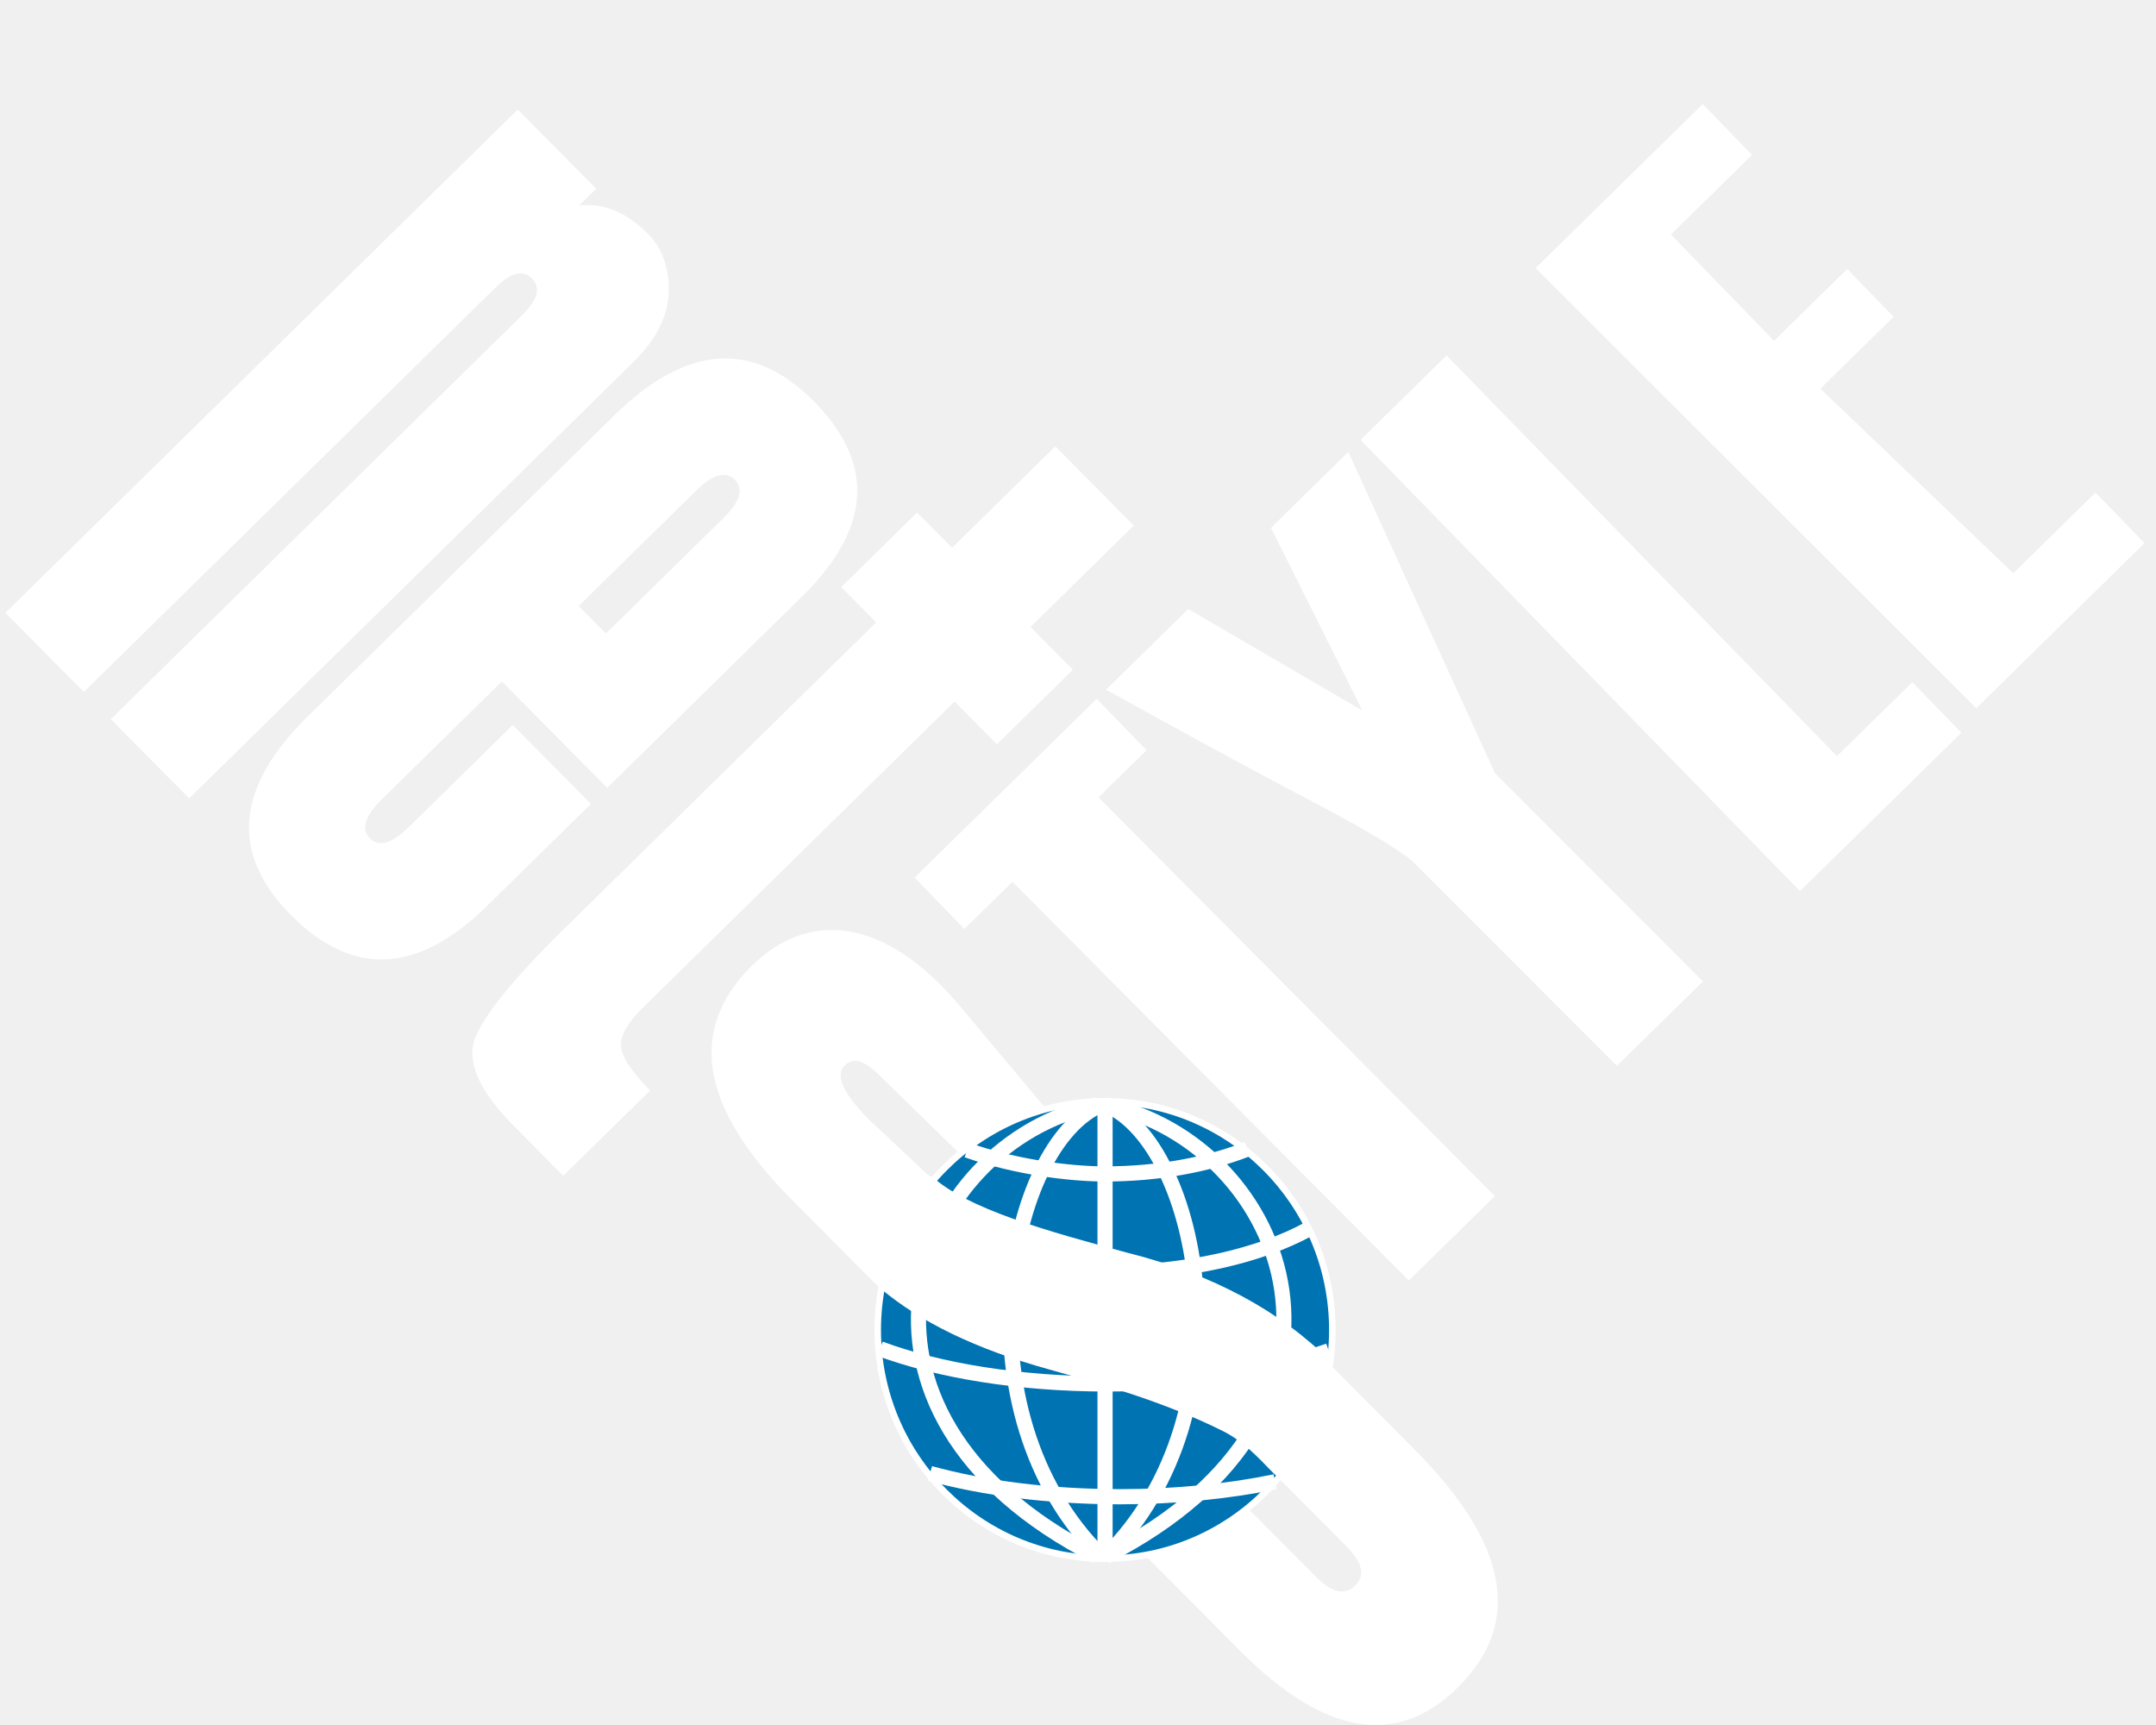
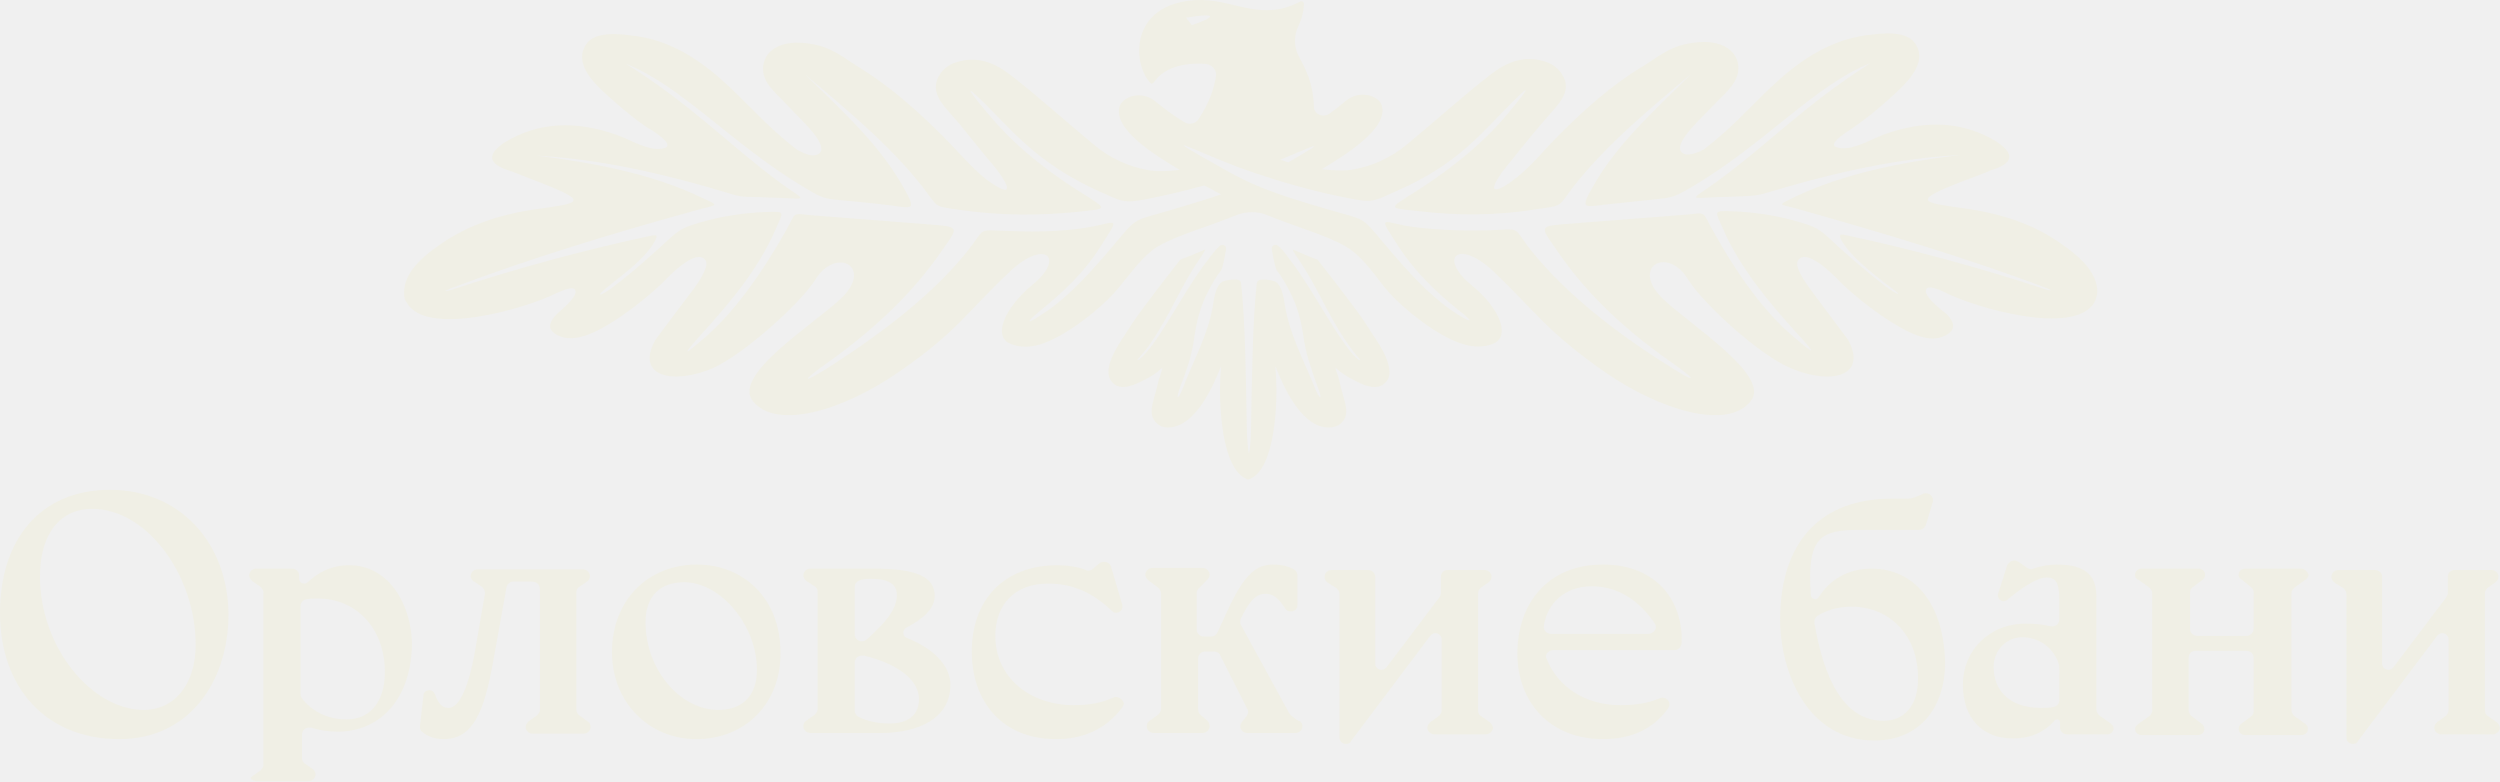
- <svg xmlns="http://www.w3.org/2000/svg" width="90" height="72" viewBox="0 0 90 72" fill="none">
-   <path d="M47.861 31.313L45.855 33.282L62.401 49.922L58.81 53.447L42.264 36.806L40.257 38.775L38.178 36.63L45.782 29.168L47.861 31.313Z" fill="white" />
-   <path d="M56.282 18.864L62.401 32.265L71.089 40.963L67.498 44.487L58.932 35.916C58.3 35.401 56.892 34.568 54.706 33.415C52.848 32.448 50.003 30.905 46.169 28.788L49.601 25.42L56.87 29.658L53.056 22.031L56.282 18.864Z" fill="white" />
-   <path d="M81.876 30.583L75.138 37.195L56.795 18.361L60.386 14.837L76.683 31.56L79.829 28.472L81.876 30.583Z" fill="white" />
-   <path d="M89.52 22.669L82.497 29.561L64.103 11.19L71.08 4.343L73.138 6.465L69.752 9.787L74.055 14.226L77.111 11.228L79.046 13.223L75.991 16.222L84.042 23.927L87.474 20.559L89.52 22.669Z" fill="white" />
-   <path fill-rule="evenodd" clip-rule="evenodd" d="M52.129 62.994L54.933 65.815C55.601 66.487 56.15 66.606 56.58 66.173C56.996 65.755 56.87 65.21 56.209 64.545L52.753 61.069C51.696 60.005 50.073 59.134 47.894 58.458C43.793 57.267 41.108 56.387 39.847 55.836C38.58 55.278 37.408 54.456 36.316 53.358L33.041 50.063C29.258 46.258 28.692 43.022 31.337 40.36C33.708 37.975 36.923 38.237 40.066 41.989L43.636 46.25C43.176 46.482 42.897 46.484 42.438 46.715L39.991 48.084L36.65 44.824C36.064 44.252 35.606 44.125 35.257 44.476C34.849 44.886 35.194 45.644 36.293 46.75L38.258 48.592C39.343 49.683 40.987 50.561 43.199 51.233C47.197 52.373 49.897 53.253 51.302 53.882C52.714 54.518 54.054 55.479 55.348 56.78L59.068 60.522C62.948 64.426 63.563 67.71 60.91 70.379C58.353 72.951 55.307 72.463 51.774 68.909L47.856 64.967C48.603 64.622 49.526 64.446 50.273 64.101L52.129 62.994Z" fill="white" />
-   <path fill-rule="evenodd" clip-rule="evenodd" d="M46.128 45.967C51.369 45.967 55.617 50.241 55.617 55.513C55.617 60.785 51.369 65.059 46.128 65.059C40.888 65.059 36.639 60.785 36.639 55.513C36.639 50.241 40.888 45.967 46.128 45.967Z" fill="#0073B2" stroke="white" stroke-width="0.273" />
-   <path d="M37.712 51.353C39.754 52.448 42.765 53.139 46.129 53.134C49.539 53.129 52.592 52.416 54.636 51.296" stroke="white" stroke-width="0.633" />
-   <path d="M40.372 48.004C42.369 48.712 44.647 48.999 46.129 48.999C48.36 48.999 50.419 48.612 52.075 47.959" stroke="white" stroke-width="0.633" />
-   <path d="M36.738 56.296C39.188 57.205 42.533 57.765 46.221 57.765C49.792 57.765 53.042 57.24 55.468 56.381" stroke="white" stroke-width="0.633" />
-   <path d="M38.822 61.501C41.053 62.112 43.789 62.472 46.746 62.472C49.092 62.472 51.3 62.245 53.226 61.847" stroke="white" stroke-width="0.633" />
-   <path d="M46.129 45.967V65.058" stroke="white" stroke-width="0.633" />
-   <path fill-rule="evenodd" clip-rule="evenodd" d="M38.892 49.093C40.36 50.451 43.696 51.385 47.111 52.301C50.6 53.18 53.473 54.74 55.53 56.809C55.228 59.131 54.456 60.671 53.367 61.684C52.845 61.225 52.127 60.265 51.025 59.719C48.692 58.564 46.273 57.846 43.78 57.155C40.742 56.313 38.422 55.183 36.752 53.777C37.15 52.093 37.792 50.516 38.892 49.093Z" fill="white" />
-   <path d="M7.899 33.322L4.625 30.018L21.795 13.155C22.446 12.516 22.584 12.007 22.209 11.628C21.833 11.25 21.332 11.368 20.706 11.983L3.499 28.882L0.225 25.578L21.614 4.572L24.888 7.876L24.17 8.581C25.183 8.455 26.146 8.852 27.057 9.771C27.647 10.367 27.933 11.168 27.915 12.178C27.897 13.187 27.39 14.18 26.396 15.156L7.899 33.322Z" fill="white" />
-   <path d="M25.349 32.883L20.95 28.443L15.957 33.346C15.232 34.058 15.061 34.607 15.444 34.994C15.82 35.372 16.37 35.206 17.094 34.494L21.405 30.26L24.668 33.553L20.32 37.823C17.434 40.657 14.708 40.78 12.142 38.191C9.599 35.625 9.833 32.865 12.842 29.909L25.646 17.334C28.655 14.379 31.431 14.184 33.973 16.75C36.539 19.339 36.379 22.051 33.492 24.886L25.349 32.883ZM25.293 26.442L30.193 21.63C30.893 20.942 31.055 20.409 30.68 20.03C30.297 19.644 29.756 19.794 29.056 20.482L24.155 25.295L25.293 26.442Z" fill="white" />
-   <path d="M23.512 49.077L21.444 46.99C19.965 45.499 19.437 44.256 19.858 43.263C20.28 42.27 21.504 40.778 23.53 38.788L36.574 25.977L35.115 24.505L38.283 21.393L39.742 22.865L44.053 18.631L47.328 21.935L43.017 26.169L44.786 27.954L41.617 31.067L39.848 29.281L26.841 42.055C26.215 42.67 25.906 43.203 25.915 43.652C25.943 44.096 26.352 44.717 27.141 45.513L23.512 49.077Z" fill="white" />
-   <path d="M46.155 46.115C53.824 47.747 58.101 58.875 46.155 64.958" stroke="white" stroke-width="0.63" />
-   <path d="M45.782 46.114C38.112 47.747 33.835 58.874 45.782 64.958" stroke="white" stroke-width="0.63" />
-   <path d="M46.155 46.115C50.086 47.734 52.278 58.923 46.155 64.958" stroke="white" stroke-width="0.63" />
-   <path d="M45.987 46.114C42.056 47.734 39.864 58.922 45.987 64.958" stroke="white" stroke-width="0.63" />
+ <svg xmlns="http://www.w3.org/2000/svg" width="160" height="50" viewBox="0 0 160 50" fill="none">
+   <path d="M95.281 46.174L94.778 45.826C94.641 45.739 94.596 45.609 94.596 45.479V37.957C94.596 37.827 94.687 37.697 94.778 37.61L95.281 37.262C95.372 37.175 95.464 37.044 95.464 36.914C95.464 36.653 95.235 36.479 95.007 36.479H92.676C92.402 36.479 92.219 36.653 92.219 36.914V37.957C92.219 38.044 92.173 38.131 92.128 38.218L88.746 42.696C88.654 42.783 88.563 42.87 88.426 42.87C88.197 42.87 88.014 42.696 88.014 42.479V36.914C88.014 36.653 87.786 36.479 87.557 36.479H85.227C84.952 36.479 84.77 36.697 84.77 36.914C84.77 37.088 84.861 37.218 84.998 37.305L85.546 37.653C85.638 37.74 85.729 37.87 85.729 38.001V47.218C85.729 47.435 85.912 47.609 86.141 47.609C86.278 47.609 86.415 47.566 86.461 47.435L91.533 40.696C91.625 40.609 91.716 40.522 91.853 40.522C92.082 40.522 92.265 40.696 92.265 40.914V45.479C92.265 45.609 92.173 45.739 92.082 45.826L91.533 46.218C91.442 46.304 91.351 46.435 91.351 46.566C91.351 46.826 91.579 47 91.808 47H95.098C95.326 47 95.555 46.783 95.555 46.566C95.51 46.391 95.418 46.261 95.281 46.174Z" fill="#F0EFE5" />
+   <path d="M82.624 45.783C82.578 45.739 82.532 45.696 82.487 45.609L79.424 40.001C79.379 39.957 79.379 39.87 79.379 39.783C79.379 39.696 79.379 39.653 79.424 39.566C79.882 38.653 80.293 38.001 80.978 38.001C81.435 38.001 81.801 38.218 82.258 38.957C82.349 39.088 82.441 39.131 82.624 39.131C82.852 39.131 83.035 38.957 83.035 38.74V36.827C83.035 36.653 82.944 36.522 82.806 36.435C82.395 36.218 81.984 36.131 81.481 36.131C80.43 36.131 79.653 36.697 78.556 39.088L77.916 40.479C77.825 40.653 77.688 40.74 77.505 40.74H77.048C76.774 40.74 76.591 40.522 76.591 40.305V37.957C76.591 37.827 76.637 37.74 76.728 37.653L77.276 37.088C77.368 37.001 77.414 36.914 77.414 36.783C77.414 36.522 77.185 36.349 76.957 36.349H73.757C73.484 36.349 73.3 36.566 73.3 36.783C73.3 36.914 73.392 37.044 73.484 37.131L74.123 37.609C74.215 37.697 74.306 37.827 74.306 37.957V45.391C74.306 45.522 74.215 45.652 74.123 45.739L73.575 46.131C73.438 46.218 73.392 46.348 73.392 46.478C73.392 46.739 73.621 46.913 73.849 46.913H76.957C77.231 46.913 77.414 46.696 77.414 46.478C77.414 46.348 77.368 46.218 77.276 46.131L76.82 45.739C76.728 45.652 76.683 45.522 76.683 45.391V42.131C76.683 41.87 76.911 41.696 77.139 41.696H77.688C77.871 41.696 78.053 41.783 78.099 41.957L79.836 45.391C79.882 45.435 79.882 45.522 79.882 45.566C79.882 45.652 79.836 45.739 79.79 45.826L79.47 46.218C79.424 46.304 79.379 46.391 79.379 46.478C79.379 46.739 79.607 46.913 79.836 46.913H82.898C83.172 46.913 83.355 46.696 83.355 46.478C83.355 46.348 83.309 46.261 83.218 46.174C82.944 46.087 82.806 45.913 82.624 45.783Z" fill="#F0EFE5" />
+   <path d="M135.087 46.304L134.355 45.783C134.264 45.696 134.172 45.566 134.172 45.435V38.218C134.172 37.044 133.715 36.131 131.659 36.131C131.156 36.131 130.608 36.218 130.151 36.392C130.105 36.392 130.059 36.435 130.014 36.435C129.922 36.435 129.831 36.392 129.739 36.349L129.191 35.958C129.1 35.914 129.008 35.87 128.917 35.87C128.734 35.87 128.551 36.001 128.46 36.175L127.866 38.044C127.866 38.088 127.866 38.131 127.866 38.131C127.866 38.305 128.049 38.479 128.232 38.479C128.323 38.479 128.414 38.435 128.46 38.392C129.648 37.392 130.516 36.957 130.973 36.957C131.613 36.957 131.796 37.349 131.796 38.435V39.653C131.796 39.914 131.567 40.088 131.339 40.088C131.293 40.088 131.293 40.088 131.248 40.088C130.745 39.957 130.196 39.914 129.648 39.914C127.317 39.914 125.626 41.609 125.626 43.827C125.626 45.957 126.86 47.261 128.825 47.261C130.014 47.261 130.882 46.826 131.522 46.087C131.567 46.044 131.613 46.044 131.659 46.044C131.75 46.044 131.842 46.131 131.842 46.218V46.522V46.566C131.842 46.826 132.07 47 132.299 47H134.858C135.087 47 135.269 46.826 135.269 46.609C135.269 46.479 135.178 46.391 135.087 46.304ZM131.796 43.261V44.827C131.796 45.044 131.613 45.218 131.385 45.261C131.11 45.304 130.836 45.304 130.608 45.304C128.551 45.304 127.592 44.131 127.592 42.696C127.592 41.566 128.46 40.783 129.419 40.783C130.379 40.783 131.202 41.305 131.613 42.131C131.842 42.566 131.796 42.783 131.796 43.261Z" fill="#F0EFE5" />
+   <path d="M119.78 36.392C118.226 36.392 117.083 37.132 116.398 38.218C116.352 38.305 116.261 38.349 116.169 38.349C116.032 38.349 115.895 38.218 115.895 38.088C115.621 34.349 116.535 33.914 119.003 33.914H122.796C123.024 33.914 123.162 33.784 123.253 33.61L123.71 32.088C123.71 32.045 123.71 32.045 123.71 32.001C123.71 31.741 123.481 31.567 123.253 31.567C123.162 31.567 123.116 31.567 123.07 31.61C122.978 31.654 122.887 31.697 122.75 31.741C122.339 31.914 122.339 31.914 121.882 31.914H121.059C116.626 31.914 113.93 34.566 113.93 39.653C113.93 43.001 115.666 47.392 119.962 47.392C122.842 47.392 124.487 45.305 124.487 42.392C124.395 38.566 122.476 36.392 119.78 36.392ZM120.557 46.131C117.952 46.131 116.718 43.348 116.123 39.87C116.123 39.827 116.123 39.827 116.123 39.783C116.123 39.609 116.215 39.479 116.352 39.392C116.855 39.088 117.586 38.827 118.5 38.827C120.968 38.827 122.75 40.696 122.75 43.348C122.796 45.174 121.836 46.131 120.557 46.131Z" fill="#F0EFE5" />
+   <path d="M22.345 36.175C21.157 36.175 20.288 36.697 19.694 37.262C19.648 37.305 19.557 37.349 19.465 37.349C19.283 37.349 19.146 37.218 19.146 37.044V36.827C19.146 36.61 18.963 36.392 18.689 36.392H16.404C16.129 36.392 15.947 36.61 15.947 36.827C15.947 36.957 16.038 37.088 16.129 37.175L16.678 37.566C16.769 37.653 16.86 37.783 16.86 37.914V47.261V48.956C16.86 49.087 16.769 49.217 16.678 49.304L16.129 49.696C16.084 49.739 16.038 49.739 16.038 49.782C16.038 49.826 16.084 49.826 16.084 49.869C16.129 49.913 16.175 49.913 16.221 49.956C16.221 49.956 16.221 49.956 16.266 49.956C16.312 49.956 16.358 50 16.404 50C16.404 50 16.404 50 16.449 50H18.78H19.74C19.968 50 20.197 49.782 20.197 49.565C20.197 49.435 20.105 49.261 20.014 49.217L19.511 48.87C19.374 48.782 19.328 48.652 19.328 48.522V47C19.328 46.739 19.557 46.565 19.785 46.565C19.831 46.565 19.877 46.565 19.922 46.565C20.425 46.739 21.019 46.826 21.613 46.826C24.356 46.826 26.366 44.696 26.366 41.088C26.275 38.609 24.858 36.175 22.345 36.175ZM22.162 46.044C20.928 46.044 19.922 45.479 19.328 44.696C19.283 44.609 19.237 44.522 19.237 44.435V38.783C19.237 38.566 19.42 38.349 19.648 38.349C19.831 38.305 20.105 38.305 20.334 38.305C22.847 38.305 24.63 40.261 24.63 43C24.63 45 23.624 46.044 22.162 46.044Z" fill="#F0EFE5" />
+   <path d="M147.294 36.392H143.684C143.456 36.392 143.273 36.566 143.273 36.783C143.273 36.914 143.318 37.001 143.41 37.044L144.095 37.609C144.186 37.696 144.233 37.783 144.233 37.914V40.261C144.233 40.479 144.004 40.696 143.776 40.696H140.622C140.348 40.696 140.165 40.479 140.165 40.261V37.914C140.165 37.783 140.211 37.696 140.302 37.609L140.988 37.088C141.079 37.001 141.125 36.914 141.125 36.783C141.125 36.566 140.942 36.392 140.713 36.392H137.057C136.829 36.392 136.646 36.566 136.646 36.783C136.646 36.914 136.692 37.044 136.829 37.088L137.56 37.609C137.651 37.696 137.743 37.827 137.743 37.957V45.479C137.743 45.609 137.651 45.783 137.56 45.826L136.829 46.348C136.737 46.435 136.646 46.522 136.646 46.652C136.646 46.87 136.829 47.044 137.057 47.044H140.668C140.896 47.044 141.079 46.87 141.079 46.652C141.079 46.522 141.033 46.435 140.942 46.348L140.256 45.826C140.165 45.739 140.074 45.609 140.074 45.479V42.087C140.074 41.827 140.256 41.653 140.531 41.653H143.776C144.004 41.653 144.233 41.827 144.233 42.087V45.522C144.233 45.652 144.186 45.739 144.095 45.826L143.41 46.348C143.318 46.435 143.273 46.522 143.273 46.652C143.273 46.87 143.456 47.044 143.684 47.044H147.294C147.523 47.044 147.706 46.87 147.706 46.652C147.706 46.522 147.66 46.435 147.568 46.348L146.837 45.826C146.746 45.739 146.654 45.609 146.654 45.479V37.957C146.654 37.827 146.746 37.696 146.837 37.609L147.568 37.088C147.66 37.001 147.751 36.914 147.751 36.783C147.66 36.566 147.477 36.392 147.294 36.392Z" fill="#F0EFE5" />
+   <path d="M159.722 46.174L159.22 45.826C159.082 45.739 159.036 45.609 159.036 45.479V37.957C159.036 37.827 159.128 37.697 159.22 37.61L159.722 37.262C159.813 37.175 159.905 37.044 159.905 36.914C159.905 36.653 159.676 36.479 159.448 36.479H157.117C156.843 36.479 156.66 36.653 156.66 36.914V37.957C156.66 38.044 156.614 38.131 156.569 38.218L153.187 42.696C153.095 42.783 153.004 42.87 152.867 42.87C152.638 42.87 152.456 42.696 152.456 42.479V36.914C152.456 36.653 152.227 36.479 151.999 36.479H149.668C149.394 36.479 149.211 36.697 149.211 36.914C149.211 37.088 149.302 37.218 149.439 37.305L149.988 37.653C150.079 37.74 150.17 37.87 150.17 38.001V47.218C150.17 47.435 150.353 47.609 150.582 47.609C150.719 47.609 150.856 47.566 150.902 47.435L155.975 40.696C156.066 40.609 156.157 40.522 156.295 40.522C156.523 40.522 156.706 40.696 156.706 40.914V45.479C156.706 45.609 156.614 45.739 156.523 45.826L155.975 46.218C155.883 46.304 155.792 46.435 155.792 46.566C155.792 46.826 156.02 47 156.249 47H159.539C159.768 47 159.996 46.783 159.996 46.566C159.95 46.391 159.859 46.261 159.722 46.174Z" fill="#F0EFE5" />
+   <path d="M7.038 31.349C2.514 31.349 0 34.609 0 39.218C0 44.044 2.971 47.304 7.632 47.304C12.156 47.304 14.624 43.565 14.624 39.305C14.579 34.74 11.517 31.349 7.038 31.349ZM9.186 45.435C5.941 45.435 2.559 41.522 2.559 36.87C2.559 34.131 3.885 32.566 5.895 32.566C9.414 32.566 12.522 36.827 12.522 41.261C12.522 43.826 11.151 45.435 9.186 45.435Z" fill="#F0EFE5" />
+   <path d="M37.616 46.174L37.068 45.783C36.977 45.696 36.885 45.565 36.885 45.435V37.914C36.885 37.74 36.977 37.61 37.068 37.566L37.571 37.218C37.708 37.131 37.753 37.001 37.753 36.87C37.753 36.61 37.525 36.436 37.296 36.436H30.578C30.304 36.436 30.121 36.653 30.121 36.87C30.121 37.001 30.213 37.131 30.304 37.218H30.35L30.852 37.566C30.944 37.653 31.035 37.783 31.035 37.914C31.035 37.957 31.035 37.957 31.035 38.001L30.35 41.957C30.03 43.653 29.481 45.305 28.704 45.305C28.293 45.305 28.065 45.044 27.836 44.435C27.791 44.305 27.653 44.174 27.471 44.174C27.288 44.174 27.105 44.305 27.105 44.479L26.877 46.478V46.522C26.877 46.652 26.922 46.783 27.014 46.826C27.334 47.131 27.836 47.304 28.385 47.304C30.258 47.304 30.99 45.609 31.584 42.218L32.406 37.653V37.61C32.452 37.392 32.635 37.218 32.863 37.218H33.869C34.371 37.218 34.554 37.349 34.554 37.827V45.435C34.554 45.565 34.463 45.696 34.371 45.783L33.823 46.174C33.732 46.261 33.64 46.391 33.64 46.522C33.64 46.783 33.869 46.956 34.097 46.956H37.342C37.616 46.956 37.799 46.739 37.799 46.522C37.799 46.391 37.753 46.261 37.616 46.174Z" fill="#F0EFE5" />
+   <path d="M44.604 36.131C41.451 36.131 39.166 38.435 39.166 41.74C39.166 44.957 41.542 47.304 44.558 47.304C47.758 47.304 49.951 44.957 49.951 41.87C49.997 38.305 47.575 36.131 44.604 36.131ZM45.975 45.435C43.507 45.435 41.314 42.827 41.314 39.827C41.314 38.088 42.319 37.262 43.781 37.262C46.112 37.262 48.443 40.001 48.443 42.87C48.443 44.609 47.438 45.435 45.975 45.435Z" fill="#F0EFE5" />
+   <path d="M71.425 44.609C71.38 44.609 71.288 44.609 71.243 44.652C70.466 45 69.643 45.131 68.729 45.131C65.895 45.131 63.702 43.348 63.702 40.696C63.702 38.74 64.89 37.349 67.084 37.349C68.455 37.349 69.78 37.783 71.151 39.088C71.243 39.175 71.334 39.218 71.425 39.218C71.654 39.218 71.837 39.044 71.837 38.827C71.837 38.783 71.837 38.783 71.837 38.74L71.105 36.262C71.06 36.088 70.877 35.957 70.648 35.957C70.557 35.957 70.42 36.001 70.374 36.044L69.963 36.392C69.871 36.479 69.78 36.522 69.643 36.522C69.597 36.522 69.552 36.522 69.506 36.479C68.912 36.262 68.272 36.175 67.678 36.175C64.25 36.175 62.194 38.392 62.194 41.696C62.194 44.87 64.113 47.304 67.586 47.304C69.414 47.304 70.831 46.609 71.837 45.261C71.882 45.174 71.928 45.087 71.928 45C71.837 44.783 71.654 44.609 71.425 44.609Z" fill="#F0EFE5" />
+   <path d="M58.04 40.827C57.902 40.783 57.811 40.653 57.811 40.479C57.811 40.348 57.902 40.218 57.994 40.175C58.999 39.653 59.822 39.001 59.822 38.131C59.822 36.87 58.542 36.392 55.937 36.392H51.87C51.596 36.392 51.413 36.61 51.413 36.827C51.413 36.957 51.504 37.088 51.596 37.175L52.144 37.522C52.281 37.609 52.327 37.74 52.327 37.87V45.391C52.327 45.522 52.236 45.652 52.144 45.739L51.596 46.131C51.459 46.218 51.413 46.348 51.413 46.478C51.413 46.739 51.642 46.913 51.87 46.913H56.349C58.816 46.913 60.827 45.957 60.827 43.827C60.827 42.566 59.685 41.479 58.04 40.827ZM54.703 37.566C54.703 37.175 55.115 37.044 55.709 37.044C56.76 37.044 57.4 37.305 57.4 38.088C57.4 38.957 56.714 39.827 55.48 40.913C55.389 41 55.297 41.044 55.16 41.044C54.886 41.044 54.703 40.827 54.703 40.609V37.566ZM56.943 46.304C56.211 46.304 55.526 46.174 54.932 45.87C54.795 45.783 54.703 45.652 54.703 45.479V42.392C54.703 42.131 54.932 41.957 55.16 41.957C55.206 41.957 55.252 41.957 55.297 41.957C57.445 42.479 58.816 43.522 58.816 44.739C58.816 45.826 58.04 46.304 56.943 46.304Z" fill="#F0EFE5" />
+   <path d="M102.597 36.131C98.986 36.131 97.112 38.696 97.112 41.827C97.112 44.913 99.169 47.304 102.597 47.304C104.425 47.304 105.796 46.652 106.755 45.348C106.801 45.261 106.847 45.174 106.847 45.087C106.847 44.826 106.618 44.652 106.39 44.652C106.344 44.652 106.253 44.652 106.207 44.696C105.476 45 104.699 45.131 103.693 45.131C101.5 45.131 99.718 44 98.986 42.175C98.986 42.131 98.941 42.087 98.941 42.044C98.941 41.783 99.169 41.609 99.397 41.609H107.167C107.395 41.609 107.578 41.435 107.624 41.175C107.624 41.131 107.624 41.131 107.624 41.088C107.715 38.479 106.024 36.131 102.597 36.131ZM105.476 40.566H99.26C98.986 40.566 98.803 40.348 98.803 40.131C98.803 40.131 98.803 40.131 98.803 40.088C98.986 38.653 100.129 37.522 101.865 37.522C103.602 37.522 104.927 38.479 105.887 39.87C105.933 39.957 105.978 40.044 105.978 40.131C105.978 40.348 105.75 40.566 105.476 40.566Z" fill="#F0EFE5" />
+   <path d="M123.347 18.437C123.484 18.35 123.849 18.393 124.535 18.741C126.317 19.654 132.761 21.567 134.041 19.35C134.132 19.176 134.178 19.002 134.223 18.785C134.315 17.263 132.67 16.089 131.481 15.307C130.065 14.394 128.237 13.698 125.815 13.35C123.072 12.959 122.204 12.916 125.586 11.611C126.363 11.307 127.14 11.046 127.368 10.916C128.968 10.438 128.877 9.829 127.825 9.09C125.632 7.742 123.21 7.655 120.559 8.612C119.736 8.916 118.502 9.698 117.588 9.438C116.766 9.22 118.594 8.22 118.776 8.046C119.462 7.568 120.102 7.046 120.742 6.481C121.793 5.525 123.484 4.134 122.57 2.786C122.204 2.221 121.29 2.003 119.736 2.221C117.543 2.438 115.669 3.525 114.024 4.96C112.196 6.568 111.145 7.959 109.042 9.568C108.448 9.872 108.082 9.916 107.854 9.872C106.849 9.568 108.402 8.046 108.722 7.699C108.951 7.481 109.134 7.264 109.362 7.046C110.185 6.177 111.099 5.481 111.236 4.612C111.419 3.481 110.413 2.264 107.854 2.829C106.711 3.09 106.026 3.699 105.112 4.264C103.147 5.438 101.41 7.003 99.719 8.698C98.851 9.568 98.028 10.611 97.023 11.394C96.109 12.133 95.058 12.611 95.972 11.264C96.109 11.003 96.337 10.785 96.383 10.698C97.114 9.785 97.846 8.872 98.622 7.959C99.537 6.829 100.816 5.916 99.902 4.655C99.674 4.351 99.353 4.09 98.942 3.96C97.525 3.481 96.383 4.003 95.378 4.786C93.641 6.133 91.813 7.786 90.076 9.22C88.979 10.133 87.837 10.611 86.694 10.829C86.1 10.959 85.369 10.916 84.592 10.829C84.546 10.829 84.546 10.829 84.592 10.829C86.191 9.872 88.888 8.177 88.431 6.742C88.248 6.133 87.014 5.699 86.1 6.481C85.734 6.786 85.415 7.046 85.095 7.264C84.683 7.568 84.09 7.307 84.09 6.829C84.043 5.307 83.587 4.481 83.084 3.525C82.81 2.96 82.81 2.264 83.084 1.699C83.312 1.221 83.45 0.699 83.45 0.221C83.45 0.134 83.312 0.047 83.221 0.09C82.993 0.221 82.535 0.438 81.942 0.569C79.656 1.003 78.148 -0.431 75.589 0.134C72.344 0.829 72.527 4.134 73.624 5.307C73.669 5.394 73.807 5.351 73.852 5.264C74.583 4.177 76.092 4.003 77.188 4.09C77.554 4.134 77.874 4.481 77.828 4.829C77.737 5.438 77.508 6.438 76.686 7.655C76.503 7.916 76.092 8.003 75.817 7.829C75.223 7.481 74.629 7.046 73.989 6.525C73.075 5.742 71.887 6.177 71.659 6.786C71.202 8.264 73.898 9.916 75.498 10.872C74.766 10.959 74.035 11.003 73.395 10.872C72.253 10.655 71.11 10.177 70.013 9.264C68.277 7.829 66.448 6.177 64.712 4.829C63.707 4.047 62.564 3.525 61.147 4.003C60.736 4.134 60.416 4.394 60.188 4.699C59.319 6.003 60.553 6.873 61.467 8.003C62.199 8.916 62.93 9.829 63.707 10.742C63.798 10.872 63.981 11.09 64.118 11.307C64.986 12.655 63.981 12.133 63.067 11.437C62.107 10.655 61.284 9.655 60.37 8.742C58.679 7.046 56.897 5.481 54.978 4.307C54.064 3.742 53.378 3.134 52.236 2.873C49.676 2.308 48.671 3.525 48.853 4.655C48.991 5.525 49.905 6.177 50.727 7.09C50.956 7.307 51.139 7.525 51.367 7.742C51.687 8.09 53.241 9.611 52.236 9.916C52.007 10.003 51.642 9.916 51.047 9.611C48.945 8.003 47.894 6.612 46.066 5.003C44.375 3.525 42.547 2.482 40.353 2.264C38.799 2.047 37.885 2.264 37.52 2.829C36.606 4.177 38.251 5.568 39.348 6.525C39.988 7.09 40.627 7.612 41.313 8.09C41.541 8.22 43.324 9.264 42.501 9.481C41.587 9.742 40.399 8.959 39.531 8.655C36.88 7.699 34.458 7.785 32.264 9.133C31.213 9.872 31.122 10.481 32.721 10.959C32.95 11.046 33.727 11.351 34.504 11.655C37.885 12.959 37.017 13.003 34.275 13.394C31.853 13.742 30.07 14.437 28.608 15.35C27.42 16.133 25.775 17.307 25.866 18.828C25.866 19.046 25.912 19.22 26.049 19.393C27.328 21.611 33.772 19.698 35.555 18.785C36.24 18.48 36.56 18.393 36.743 18.48C37.2 18.828 35.874 19.872 35.646 20.089C35.189 20.567 34.915 21.089 35.737 21.48C36.834 22.002 38.342 21.219 39.85 20.176C40.719 19.567 41.587 18.872 42.273 18.22C42.593 17.915 44.512 15.785 45.152 16.654C45.472 17.089 44.421 18.48 44.101 18.872C43.37 19.828 42.684 20.785 41.953 21.741C40.627 24.089 43.05 24.654 45.609 23.567C47.483 22.741 51.047 19.611 52.144 17.959C53.469 15.698 56.029 17.089 53.744 19.176C51.962 20.828 46.889 24.002 48.168 25.654C49.676 27.567 53.972 26.262 57.491 23.828C61.239 21.263 61.879 19.959 64.666 17.35C66.906 15.263 68.185 16.524 66.083 18.22C64.209 19.785 63.615 21.48 64.575 21.958C65.489 22.393 66.54 22.176 67.591 21.611C69.191 20.785 70.882 19.306 71.613 18.393C72.435 17.394 73.167 16.35 74.081 15.785C75.452 15.002 77.051 14.611 79.199 13.742C79.794 13.524 80.479 13.524 81.027 13.742C83.175 14.611 84.775 15.002 86.146 15.785C87.106 16.35 87.837 17.394 88.614 18.393C89.345 19.306 91.036 20.785 92.635 21.611C93.641 22.132 94.692 22.393 95.652 21.958C96.612 21.48 96.063 19.785 94.144 18.22C92.041 16.481 93.321 15.263 95.56 17.35C98.302 19.959 98.988 21.219 102.735 23.828C106.254 26.262 110.596 27.567 112.059 25.654C113.338 24.045 108.22 20.828 106.483 19.176C104.244 17.089 106.757 15.655 108.082 17.959C109.179 19.611 112.698 22.785 114.618 23.567C117.177 24.654 119.553 24.089 118.274 21.741C117.543 20.785 116.857 19.828 116.126 18.872C115.852 18.48 114.755 17.133 115.075 16.654C115.714 15.785 117.634 17.915 117.954 18.22C118.639 18.872 119.508 19.567 120.376 20.176C121.93 21.219 123.392 22.045 124.489 21.48C125.266 21.089 125.038 20.567 124.581 20.089C124.215 19.828 122.89 18.785 123.347 18.437ZM76.274 1.612L75.909 1.134C77.691 0.829 78.057 1.003 76.274 1.612ZM81.942 10.22C83.952 9.394 85.369 8.698 82.444 10.394L81.942 10.22ZM78.148 12.437C77.28 12.742 76.274 13.046 74.949 13.437C72.481 14.176 72.847 13.829 71.339 15.611C69.876 17.35 68.505 18.872 66.997 19.915C65.718 20.785 65.489 20.785 66.586 19.872C68.094 18.654 69.465 17.35 70.425 15.785C71.659 13.872 71.521 14.176 70.013 14.481C68.505 14.785 66.586 14.872 64.666 14.785C62.381 14.742 63.204 14.481 61.833 16.176C59.639 18.872 56.531 21.263 53.149 23.437C51.459 24.523 51.047 24.567 53.013 23.176C56.303 20.828 58.588 18.48 60.188 16.176C61.239 14.655 61.513 14.524 59.868 14.394C57.126 14.176 54.795 14.002 52.053 13.785C50.59 13.655 51.002 13.524 50.316 14.742C48.534 17.872 46.843 20.089 45.152 21.567C43.644 22.871 43.644 22.785 44.923 21.35C46.706 19.393 48.534 17.22 49.63 14.698C50.133 13.524 50.316 13.524 49.036 13.568C47.711 13.611 46.203 13.829 44.878 14.22C44.009 14.481 43.644 14.568 42.958 15.176C41.77 16.263 40.582 17.35 39.256 18.35C38.662 18.828 37.748 19.263 39.119 18.176C40.216 17.307 41.359 16.437 41.907 15.437C42.136 15.002 42.044 15.002 41.45 15.133C37.565 15.959 33.041 17.176 28.837 18.567C28.791 18.567 28.699 18.611 28.654 18.611C28.471 18.654 28.471 18.611 28.608 18.567C28.654 18.524 28.745 18.524 28.791 18.48C33.818 16.567 39.256 14.915 44.786 13.394C45.929 13.089 46.066 13.176 44.923 12.655C41.861 11.177 38.205 10.438 34.321 9.959C37.383 10.133 41.084 10.698 46.432 12.307C47.3 12.568 47.437 12.611 48.351 12.611C48.762 12.611 49.219 12.655 49.676 12.655C51.824 12.742 51.55 12.872 49.996 11.742C46.569 9.22 44.421 6.829 40.079 4.09C43.598 5.481 46.843 9.22 51.413 11.959C52.876 12.829 52.647 12.698 54.932 12.916C55.343 12.959 55.755 13.002 56.166 13.046C58.451 13.263 58.862 13.785 57.628 11.655C56.029 8.959 53.515 6.742 51.55 4.786C54.064 6.916 56.897 9.22 59.045 11.959C60.096 13.307 59.639 13.176 61.467 13.437C64.164 13.829 66.632 13.785 68.871 13.568C70.836 13.35 70.927 13.437 69.511 12.524C66.403 10.611 64.575 8.872 63.295 7.351C61.559 5.307 61.787 5.351 63.57 7.177C65.215 8.872 66.86 10.655 70.287 12.22C71.796 12.872 71.841 13.046 73.395 12.742C74.446 12.524 75.68 12.264 77.051 11.872C77.463 12.046 77.783 12.264 78.148 12.437ZM120.65 18.307C119.371 17.307 118.137 16.263 116.948 15.133C116.263 14.524 115.897 14.437 115.029 14.176C113.704 13.785 112.196 13.568 110.87 13.524C109.591 13.481 109.773 13.481 110.276 14.655C111.373 17.176 113.247 19.393 114.984 21.306C116.263 22.698 116.263 22.828 114.755 21.524C113.018 20.046 111.327 17.828 109.591 14.698C108.905 13.481 109.271 13.611 107.854 13.742C105.112 13.959 102.781 14.133 100.039 14.35C98.394 14.481 98.668 14.611 99.719 16.133C101.319 18.48 103.604 20.828 106.894 23.132C108.859 24.523 108.448 24.48 106.757 23.393C103.375 21.263 100.267 18.828 98.074 16.133C96.703 14.437 97.525 14.655 95.241 14.742C93.321 14.785 91.402 14.698 89.893 14.437C88.385 14.133 88.248 13.829 89.482 15.742C90.487 17.307 91.813 18.611 93.321 19.828C94.464 20.698 94.189 20.741 92.91 19.872C91.402 18.828 90.03 17.307 88.568 15.568C87.06 13.785 87.471 14.133 84.958 13.394C81.393 12.35 80.159 11.872 78.103 10.698C73.532 8.133 76.594 9.698 79.245 10.698C82.124 11.742 84.546 12.35 86.374 12.698C87.928 13.003 87.928 12.872 89.482 12.177C92.955 10.655 94.555 8.829 96.2 7.133C97.983 5.307 98.165 5.264 96.474 7.307C95.195 8.829 93.367 10.524 90.259 12.481C88.797 13.394 88.934 13.307 90.899 13.524C93.138 13.785 95.606 13.829 98.302 13.394C100.13 13.133 99.674 13.263 100.724 11.916C102.872 9.177 105.706 6.873 108.22 4.742C106.3 6.699 103.741 8.916 102.141 11.611C100.907 13.698 101.364 13.176 103.604 13.003C104.015 12.959 104.426 12.916 104.838 12.872C107.077 12.611 106.894 12.785 108.357 11.916C112.973 9.177 116.171 5.438 119.691 4.047C115.349 6.829 113.201 9.22 109.773 11.698C108.22 12.829 107.945 12.698 110.093 12.611C110.55 12.611 111.007 12.568 111.419 12.568C112.333 12.524 112.47 12.524 113.338 12.263C118.685 10.655 122.387 10.09 125.449 9.916C121.564 10.394 117.954 11.133 114.846 12.611C113.704 13.176 113.841 13.046 114.984 13.35C120.513 14.915 125.952 16.524 130.979 18.437C131.024 18.48 131.116 18.48 131.161 18.524C131.299 18.567 131.299 18.611 131.116 18.567C131.07 18.567 130.979 18.524 130.933 18.524C126.729 17.133 122.204 15.915 118.319 15.089C117.771 14.959 117.634 14.959 117.862 15.394C118.411 16.35 119.553 17.263 120.65 18.133C122.158 19.22 121.29 18.785 120.65 18.307Z" fill="#F0EFE5" />
+   <path d="M86.101 26.697C86.284 26.175 86.01 25.567 85.827 24.828C85.781 24.654 85.736 24.48 85.69 24.263C85.69 24.176 85.552 23.871 85.461 23.523C85.827 23.871 86.238 24.132 86.695 24.349C87.564 24.828 88.157 24.871 88.523 24.61C88.934 24.306 88.98 23.915 88.889 23.48C88.706 22.523 87.929 21.567 87.427 20.741C86.787 19.741 84.319 16.611 84.319 16.611C84.319 16.611 83.908 16.48 83.633 16.35C83.496 16.307 83.359 16.22 83.222 16.176L82.719 15.959C82.719 15.959 82.811 16.176 83.085 16.567C84.365 18.437 84.867 19.959 86.193 21.915C86.695 22.654 87.015 22.958 87.061 23.045C87.061 23.132 86.695 22.915 86.056 22.002C85.05 20.611 84.136 18.828 82.902 17.089C82.445 16.48 82.171 16.046 81.805 15.741C81.622 15.568 81.348 15.741 81.394 15.959C81.485 16.48 81.622 17.176 81.714 17.306C82.034 17.698 82.354 18.263 82.628 18.828C83.039 19.654 83.268 20.524 83.405 21.437C83.542 22.567 83.908 23.567 84.273 24.61C84.73 25.741 84.456 25.61 84.136 24.784C83.45 23.089 82.491 21.306 82.217 19.437C82.079 18.437 81.805 18.089 81.577 18.002C81.44 17.959 80.48 17.698 80.434 18.133C80.16 20.524 80.114 24.654 80.069 27.306C80.069 28.088 79.977 29.001 79.931 29.001C79.886 28.958 79.794 28.045 79.794 27.306C79.749 24.654 79.703 20.524 79.429 18.133C79.429 17.698 78.423 17.959 78.286 18.002C78.058 18.089 77.783 18.437 77.646 19.437C77.372 21.306 76.367 23.089 75.727 24.784C75.407 25.61 75.178 25.697 75.59 24.61C76.001 23.567 76.321 22.567 76.458 21.437C76.595 20.524 76.824 19.654 77.235 18.828C77.509 18.263 77.829 17.698 78.149 17.306C78.24 17.176 78.378 16.48 78.469 15.959C78.515 15.741 78.24 15.568 78.058 15.741C77.692 16.089 77.418 16.48 76.961 17.089C75.727 18.828 74.813 20.611 73.808 22.002C73.122 22.915 72.757 23.132 72.802 23.045C72.802 22.958 73.168 22.654 73.671 21.915C74.996 19.959 75.498 18.437 76.778 16.567C77.052 16.176 77.144 15.959 77.144 15.959L76.641 16.176C76.549 16.22 76.412 16.263 76.23 16.35C75.91 16.48 75.544 16.611 75.544 16.611C75.544 16.611 73.076 19.741 72.436 20.741C71.934 21.567 71.157 22.523 70.974 23.48C70.882 23.915 70.974 24.349 71.34 24.61C71.705 24.871 72.254 24.828 73.168 24.349C73.625 24.132 74.036 23.871 74.401 23.523C74.31 23.871 74.219 24.176 74.173 24.263C74.127 24.436 74.082 24.61 74.036 24.828C73.853 25.567 73.579 26.175 73.762 26.697C73.945 27.132 74.356 27.436 74.95 27.349C76.595 27.132 77.646 24.697 78.149 23.436C78.149 23.654 78.103 23.915 78.103 24.132C78.012 25.567 78.103 30.132 79.886 30.697C81.668 30.132 81.76 25.567 81.668 24.132C81.668 23.915 81.622 23.697 81.622 23.436C82.125 24.697 83.176 27.132 84.822 27.349C85.507 27.436 85.918 27.132 86.101 26.697Z" fill="#F0EFE5" />
</svg>
